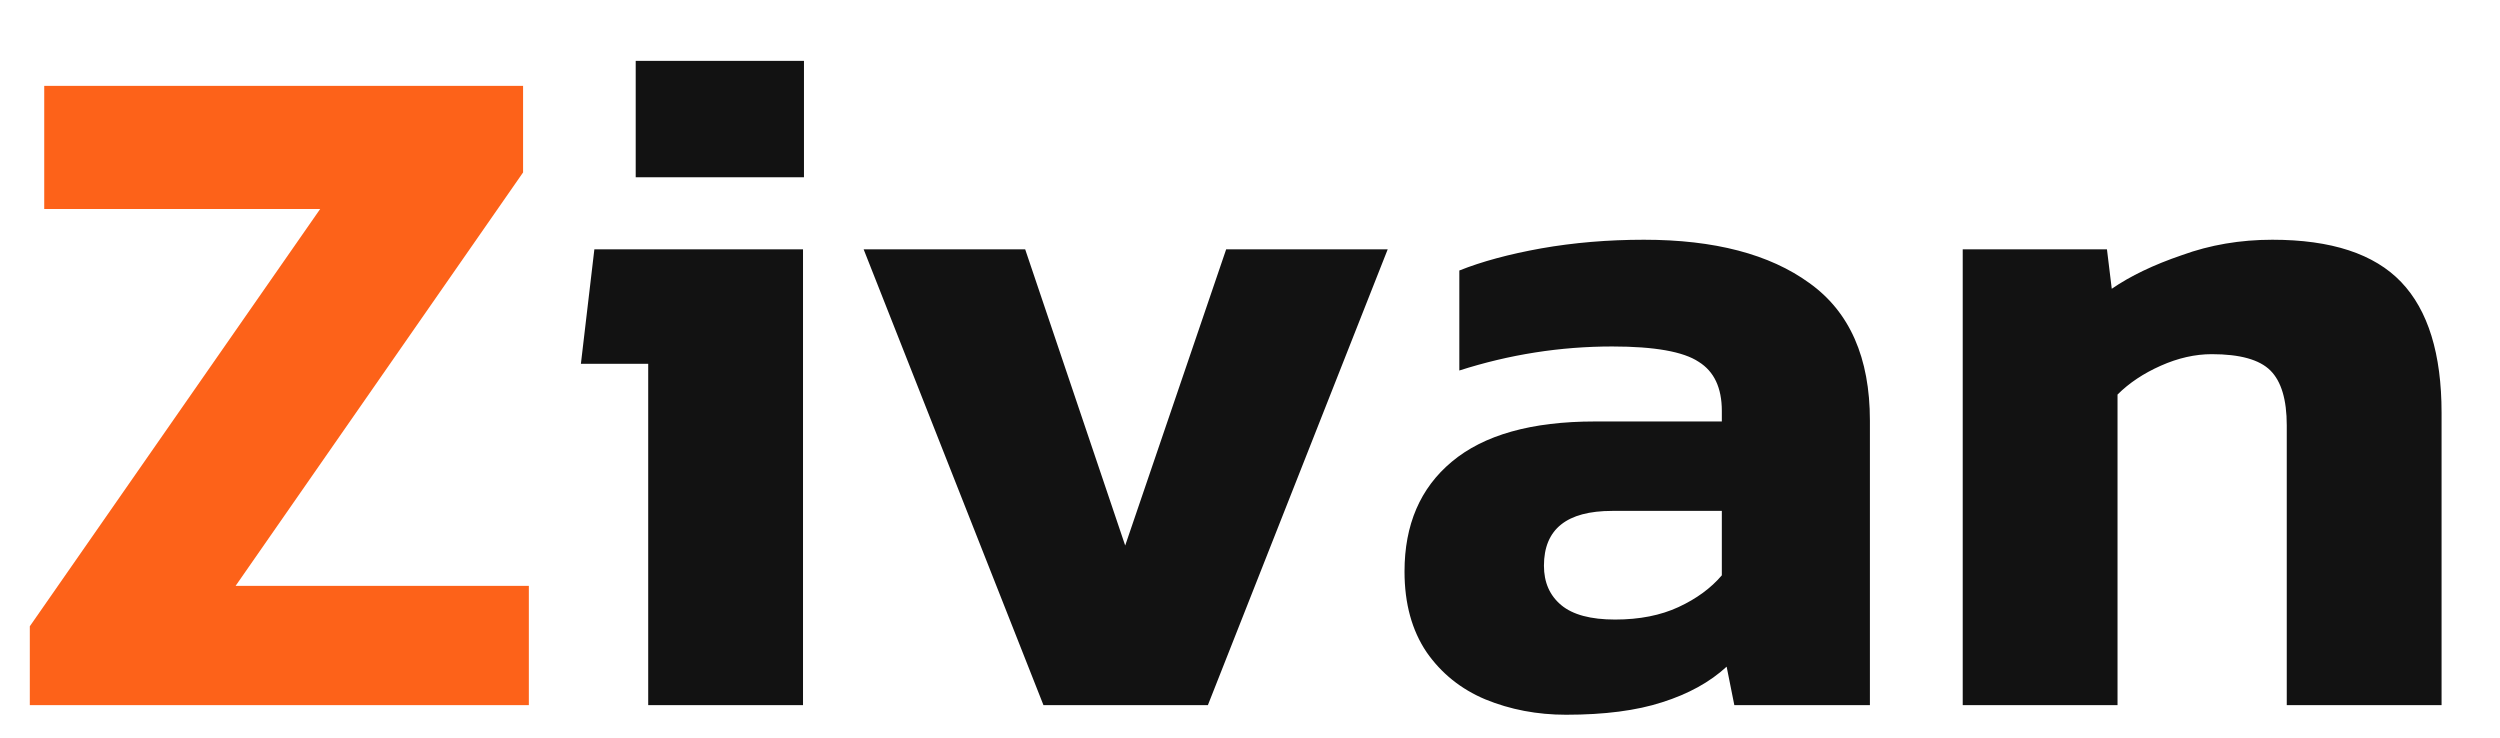
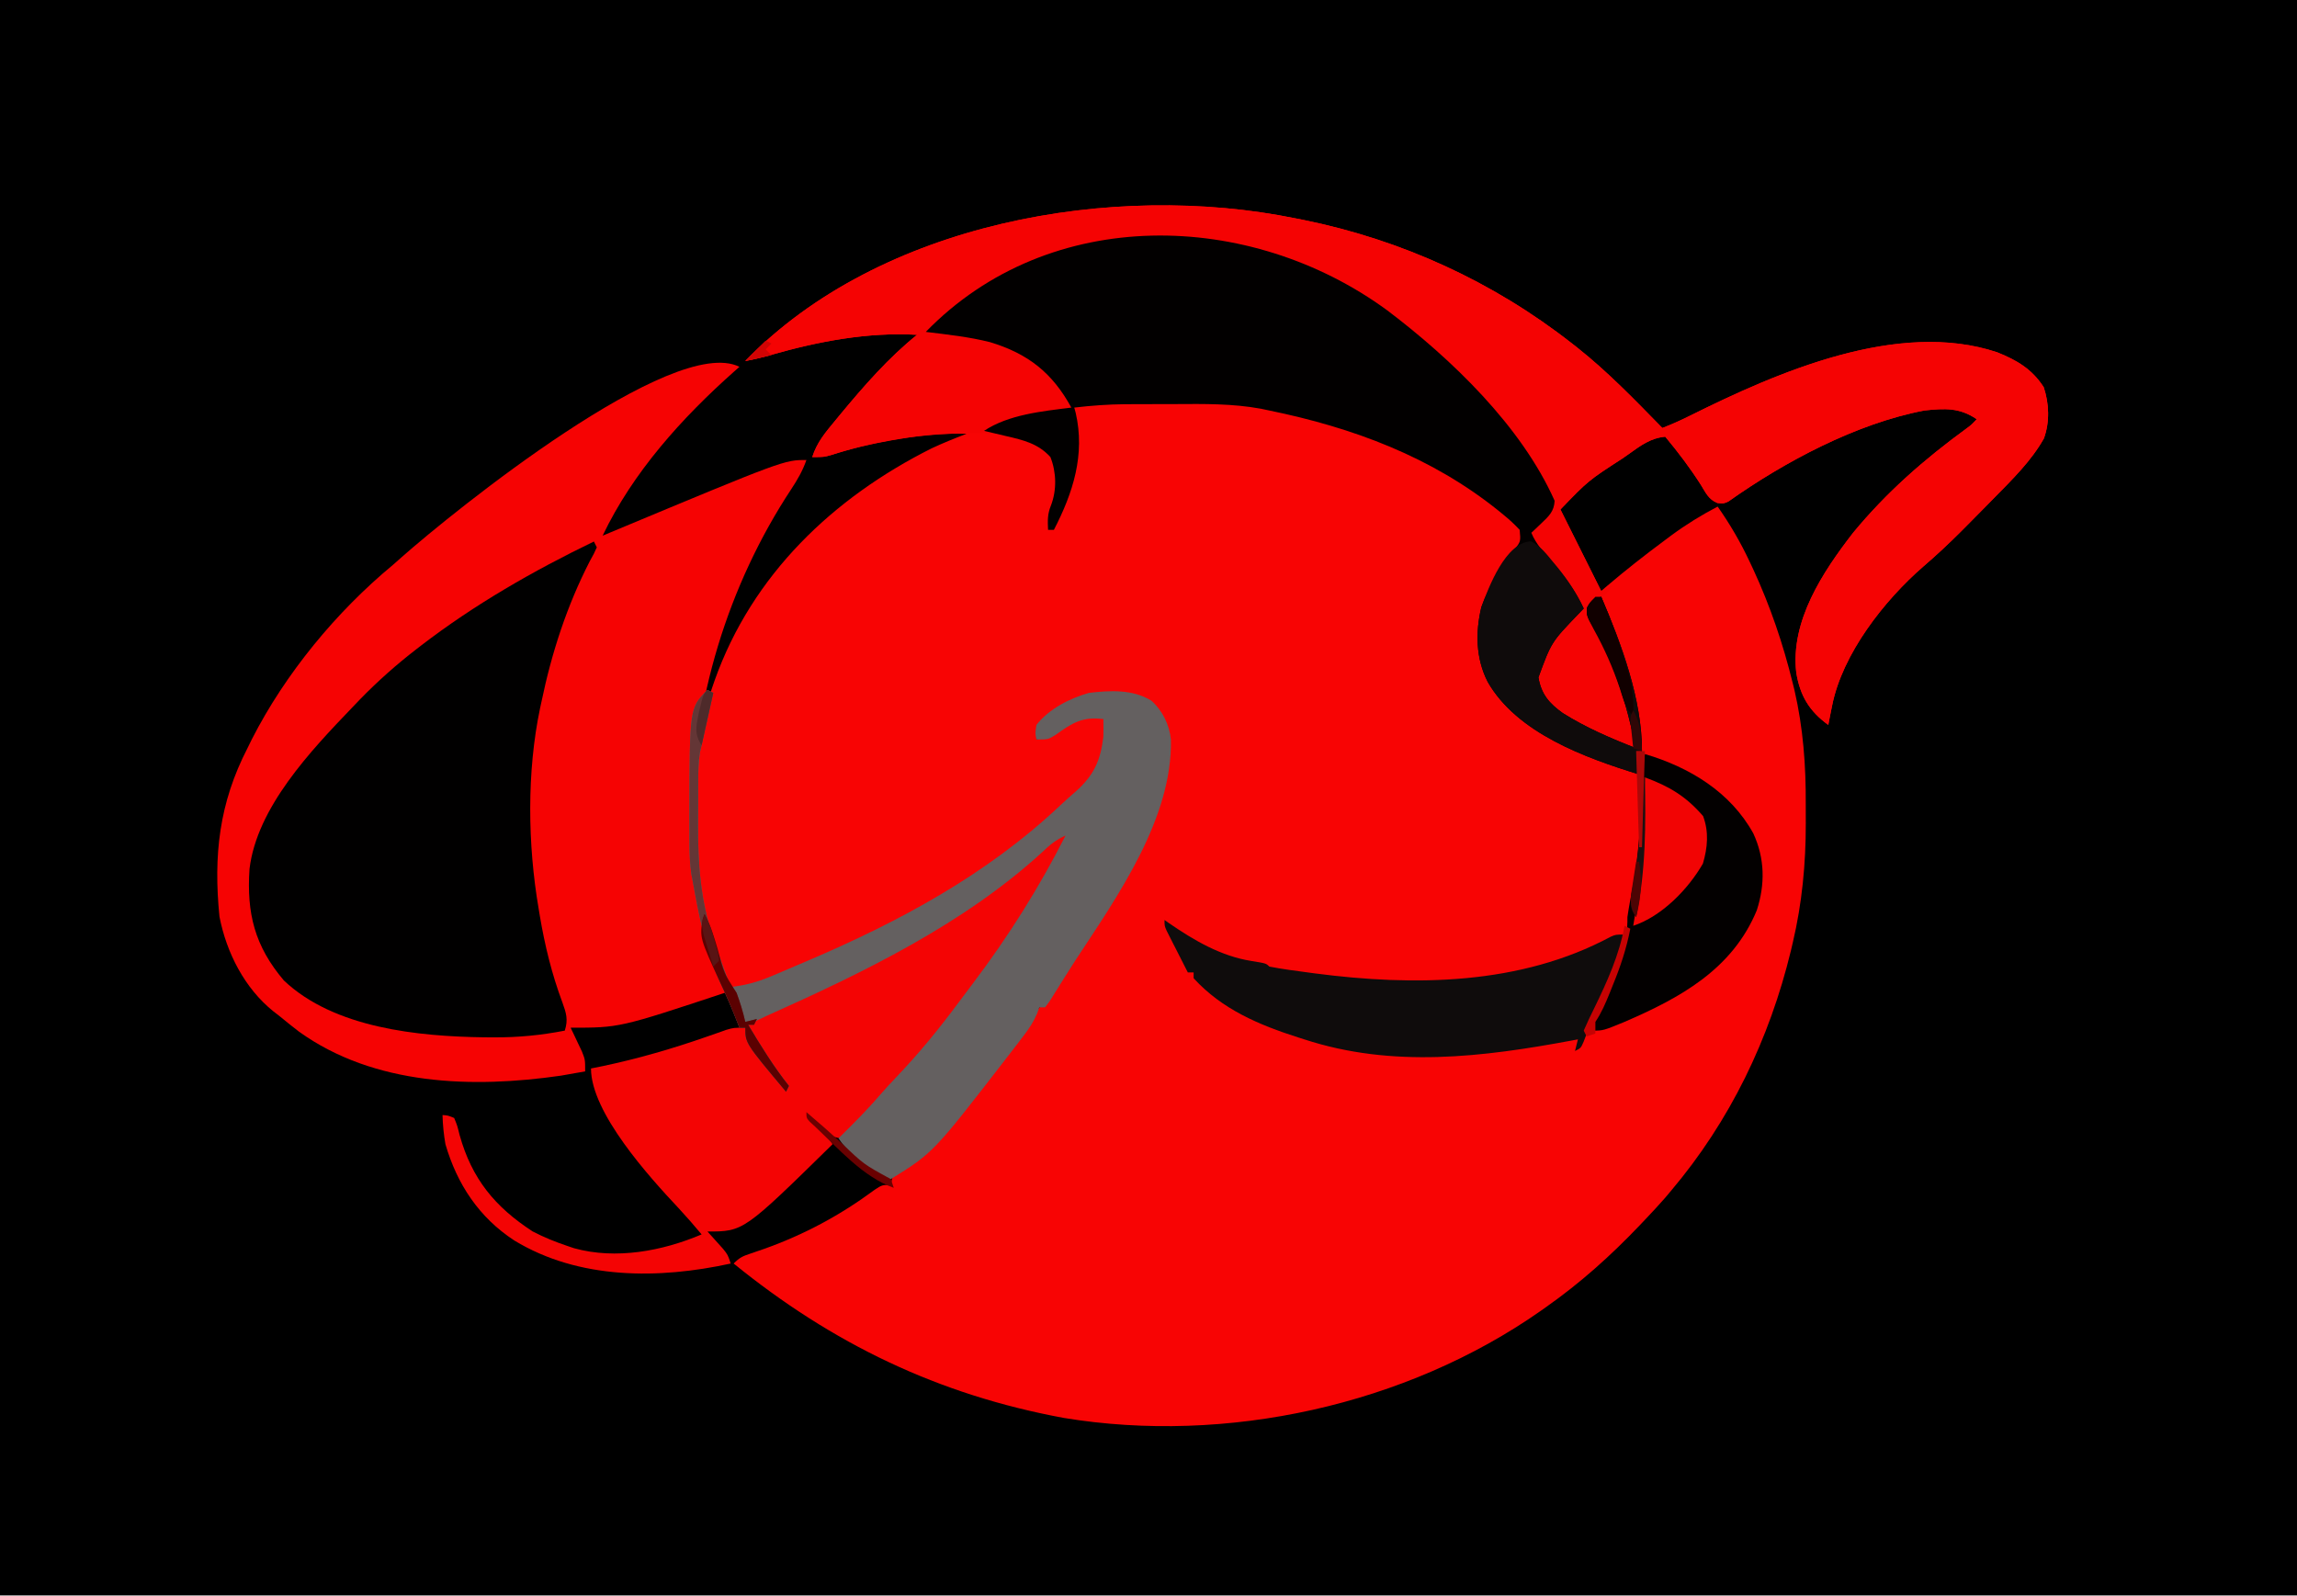
- <svg xmlns="http://www.w3.org/2000/svg" width="78" height="23" viewBox="0 0 78 23" fill="none">
-   <path d="M0.93 22V19.54L9.99 6.52H1.38V2.68H16.32V5.38L7.35 18.28H16.5V22H0.93Z" fill="#FD6219" />
-   <path d="M19.834 5.53V1.9H25.084V5.53H19.834ZM20.224 22V11.35H18.124L18.544 7.78H25.054V22H20.224ZM32.556 22L26.946 7.78H31.986L35.106 17.02L38.256 7.78H43.296L37.686 22H32.556ZM48.861 22.3C47.961 22.3 47.121 22.14 46.341 21.82C45.581 21.5 44.971 21.01 44.511 20.35C44.051 19.67 43.821 18.83 43.821 17.83C43.821 16.37 44.311 15.23 45.291 14.41C46.291 13.57 47.781 13.15 49.761 13.15H53.721V12.82C53.721 12.1 53.481 11.59 53.001 11.29C52.521 10.97 51.621 10.81 50.301 10.81C48.681 10.81 47.091 11.06 45.531 11.56V8.44C46.231 8.16 47.081 7.93 48.081 7.75C49.101 7.57 50.171 7.48 51.291 7.48C53.491 7.48 55.211 7.93 56.451 8.83C57.711 9.73 58.341 11.16 58.341 13.12V22H54.111L53.871 20.8C53.351 21.28 52.681 21.65 51.861 21.91C51.061 22.17 50.061 22.3 48.861 22.3ZM50.391 19.33C51.151 19.33 51.811 19.2 52.371 18.94C52.931 18.68 53.381 18.35 53.721 17.95V15.94H50.301C48.881 15.94 48.171 16.51 48.171 17.65C48.171 18.17 48.351 18.58 48.711 18.88C49.071 19.18 49.631 19.33 50.391 19.33ZM61.237 22V7.78H65.737L65.887 9.01C66.467 8.61 67.197 8.26 68.077 7.96C68.957 7.64 69.897 7.48 70.897 7.48C72.737 7.48 74.077 7.92 74.917 8.8C75.757 9.68 76.177 11.04 76.177 12.88V22H71.347V13.27C71.347 12.47 71.177 11.9 70.837 11.56C70.497 11.22 69.887 11.05 69.007 11.05C68.487 11.05 67.957 11.17 67.417 11.41C66.877 11.65 66.427 11.95 66.067 12.31V22H61.237Z" fill="#121212" />
+ <svg xmlns="http://www.w3.org/2000/svg" version="1.1" width="789" height="548">
+   <path d="M0 0 C260.37 0 520.74 0 789 0 C789 180.84 789 361.68 789 548 C528.63 548 268.26 548 0 548 C0 367.16 0 186.32 0 0 Z " fill="#000000" transform="translate(0,0)" />
+   <path d="M0 0 C0.916 0.182 1.833 0.364 2.777 0.551 C36.517 7.41 67.922 21.767 95 43 C95.535 43.418 96.07 43.836 96.622 44.267 C107.219 52.645 116.566 62.359 126 72 C129.304 70.718 132.478 69.312 135.641 67.715 C165.523 52.859 207.012 34.671 241 46 C247.762 48.703 253 51.771 257 58 C258.886 63.658 259.114 69.901 257.082 75.555 C252.732 83.337 246.198 89.677 240 96 C239.281 96.734 238.561 97.469 237.82 98.226 C235.471 100.616 233.113 102.998 230.75 105.375 C230.006 106.124 229.262 106.873 228.495 107.645 C224.381 111.746 220.181 115.684 215.772 119.467 C202.21 131.201 187.837 149.583 184.312 167.375 C184.061 168.62 183.81 169.865 183.551 171.148 C183.369 172.089 183.187 173.03 183 174 C176.471 169.252 173.307 164 172 156 C169.981 138.258 181.081 121.483 191.52 108.008 C202.989 94.1 215.925 82.793 230.463 72.186 C232.144 70.941 232.144 70.941 234 69 C228.099 64.951 222.953 65.252 216 66 C192.606 70.448 167.873 83.659 148.706 97.243 C147 98 147 98 144.899 97.774 C141.893 96.549 140.926 94.281 139.25 91.562 C135.521 85.71 131.435 80.331 127 75 C121.887 75.482 118.562 78.045 114.5 80.938 C113.455 81.67 113.455 81.67 112.388 82.418 C100.553 90.079 100.553 90.079 91 100 C91.318 100.635 91.635 101.27 91.962 101.924 C96.308 110.616 100.654 119.308 105 128 C105.969 127.161 105.969 127.161 106.957 126.305 C113.36 120.857 119.937 115.698 126.688 110.688 C127.47 110.101 128.253 109.515 129.06 108.912 C134.162 105.157 139.387 101.936 145 99 C149.233 105.035 152.801 111.144 155.938 117.812 C156.58 119.177 156.58 119.177 157.235 120.568 C163.08 133.236 167.494 146.204 170.812 159.75 C171.008 160.54 171.203 161.33 171.404 162.145 C174.381 175.07 175.337 188.003 175.261 201.227 C175.25 203.433 175.261 205.639 175.273 207.846 C175.288 221.662 173.995 235.279 170.812 248.75 C170.49 250.127 170.49 250.127 170.161 251.531 C162.789 281.945 149.243 310.061 129 334 C127.964 335.232 127.964 335.232 126.906 336.488 C124.663 339.055 122.351 341.532 120 344 C119.415 344.617 118.83 345.235 118.228 345.871 C108.231 356.358 97.856 365.665 86 374 C85.428 374.406 84.856 374.812 84.266 375.231 C37.964 407.696 -23.792 421.231 -79.562 412.039 C-122.696 404.086 -159.078 386.543 -193 359 C-190.935 356.935 -189.94 356.487 -187.246 355.59 C-186.482 355.327 -185.719 355.064 -184.932 354.793 C-183.697 354.37 -183.697 354.37 -182.438 353.938 C-168.633 349.009 -156.309 342.368 -144.539 333.652 C-142 332 -142 332 -139 332 C-138.894 331.396 -138.789 330.793 -138.68 330.171 C-137.536 326.518 -134.322 324.583 -131.438 322.25 C-130.149 321.175 -128.863 320.099 -127.578 319.02 C-126.957 318.5 -126.337 317.98 -125.697 317.444 C-118.584 311.393 -112.768 304.307 -107 297 C-106.444 296.299 -105.888 295.598 -105.315 294.876 C-103.454 292.526 -101.601 290.171 -99.75 287.812 C-99.159 287.064 -98.569 286.316 -97.96 285.545 C-94.739 281.415 -91.8 277.254 -89.149 272.733 C-88 271 -88 271 -86.548 269.559 C-84.677 267.675 -83.382 265.665 -81.961 263.422 C-81.385 262.516 -80.809 261.611 -80.216 260.678 C-79.305 259.229 -79.305 259.229 -78.375 257.75 C-77.745 256.752 -77.116 255.754 -76.467 254.726 C-74.639 251.821 -72.819 248.911 -71 246 C-70.558 245.297 -70.116 244.594 -69.66 243.87 C-49.553 212.699 -49.553 212.699 -44 177 C-45.192 172.131 -46.948 168.148 -51.312 165.438 C-58.77 162.476 -67.564 162.42 -74.977 165.469 C-82.184 168.773 -82.184 168.773 -88 174 C-88.722 176.606 -88.722 176.606 -89 179 C-85 177.417 -81.594 175.774 -78.062 173.312 C-73.859 170.579 -70.942 170.48 -66 171 C-65.67 171.33 -65.34 171.66 -65 172 C-65.016 173.969 -65.016 173.969 -65.25 176.5 C-65.317 177.315 -65.384 178.129 -65.453 178.969 C-67.079 187.978 -70.157 193.076 -76.812 199.375 C-77.955 200.482 -77.955 200.482 -79.121 201.612 C-107.945 229.155 -144.478 246.537 -180.938 261.625 C-181.772 261.98 -182.606 262.335 -183.466 262.701 C-186.68 264.005 -189.4 264.957 -192.871 265.207 C-196.385 263.215 -197.011 259.724 -198.125 256.062 C-198.378 255.283 -198.631 254.504 -198.892 253.702 C-199.39 252.157 -199.879 250.61 -200.358 249.06 C-200.868 247.423 -201.416 245.797 -201.977 244.176 C-206.056 232.041 -206.352 219.047 -206.316 206.366 C-206.313 204.067 -206.336 201.77 -206.361 199.471 C-206.419 186.246 -204.677 173.546 -200.312 161 C-200.058 160.259 -199.804 159.517 -199.542 158.753 C-186.639 122.43 -158.883 95.981 -125 79 C-121.066 77.161 -117.057 75.547 -113 74 C-120.802 73.759 -128.131 74.402 -135.812 75.75 C-136.857 75.928 -137.901 76.105 -138.978 76.288 C-145.95 77.517 -152.65 79.086 -159.391 81.266 C-162 82 -162 82 -166 82 C-164.438 77.009 -161.471 73.522 -158.188 69.562 C-157.614 68.865 -157.04 68.167 -156.448 67.448 C-148.341 57.683 -139.922 47.973 -130 40 C-146.905 39.018 -163.986 42.276 -180.164 46.914 C-183.112 47.749 -185.988 48.464 -189 49 C-142.875 1.355 -62.76 -12.8 0 0 Z " fill="#F80404" transform="translate(445,75)" />
+   <path d="M0 0 C-0.594 0.522 -1.189 1.044 -1.801 1.582 C-19.695 17.472 -36.597 36.167 -47 58 C-45.733 57.468 -45.733 57.468 -44.441 56.926 C15.327 32 15.327 32 23 32 C21.721 35.664 19.964 38.728 17.827 41.958 C-4.005 75.042 -16.206 115.076 -16.25 154.625 C-16.251 155.336 -16.253 156.047 -16.254 156.78 C-16.25 167.192 -15.638 176.886 -13 187 C-12.772 188.114 -12.544 189.227 -12.309 190.375 C-10.865 197.368 -8.696 203.813 -5.988 210.418 C-5 213 -5 213 -5 215 C-41.192 227 -41.192 227 -58 227 C-57.639 227.748 -57.278 228.495 -56.906 229.266 C-56.442 230.25 -55.978 231.235 -55.5 232.25 C-55.036 233.225 -54.572 234.199 -54.094 235.203 C-53 238 -53 238 -53 242 C-54.77 242.318 -56.541 242.629 -58.312 242.938 C-59.299 243.112 -60.285 243.286 -61.301 243.465 C-91.662 247.857 -125.418 246.902 -151.262 228.379 C-153.551 226.634 -155.778 224.83 -158 223 C-158.692 222.466 -159.384 221.933 -160.098 221.383 C-170.005 213.403 -176.194 201.258 -178.613 188.855 C-180.722 167.832 -178.739 149.888 -169 131 C-168.499 129.978 -167.997 128.956 -167.48 127.902 C-156.015 105.389 -138.442 84.084 -119 68 C-118.023 67.135 -117.046 66.27 -116.039 65.379 C-98.266 49.668 -22.726 -11.363 0 0 Z " fill="#F60303" transform="translate(254,126)" />
+   <path d="M0 0 C0.916 0.182 1.833 0.364 2.777 0.551 C36.517 7.41 67.922 21.767 95 43 C95.535 43.418 96.07 43.836 96.622 44.267 C107.219 52.645 116.566 62.359 126 72 C129.304 70.718 132.478 69.312 135.641 67.715 C165.523 52.859 207.012 34.671 241 46 C247.762 48.703 253 51.771 257 58 C258.886 63.658 259.114 69.901 257.082 75.555 C252.732 83.337 246.198 89.677 240 96 C239.281 96.734 238.561 97.469 237.82 98.226 C235.471 100.616 233.113 102.998 230.75 105.375 C230.006 106.124 229.262 106.873 228.495 107.645 C224.381 111.746 220.181 115.684 215.772 119.467 C202.21 131.201 187.837 149.583 184.312 167.375 C184.061 168.62 183.81 169.865 183.551 171.148 C183.369 172.089 183.187 173.03 183 174 C176.471 169.252 173.307 164 172 156 C169.981 138.258 181.081 121.483 191.52 108.008 C202.989 94.1 215.925 82.793 230.463 72.186 C232.144 70.941 232.144 70.941 234 69 C228.099 64.951 222.953 65.252 216 66 C192.606 70.448 167.873 83.659 148.706 97.243 C147 98 147 98 144.899 97.774 C141.893 96.549 140.926 94.281 139.25 91.562 C135.521 85.71 131.435 80.331 127 75 C121.887 75.482 118.562 78.045 114.5 80.938 C113.455 81.67 113.455 81.67 112.388 82.418 C100.553 90.079 100.553 90.079 91 100 C91.318 100.635 91.635 101.27 91.962 101.924 C96.308 110.616 100.654 119.308 105 128 C106.32 127.34 107.64 126.68 109 126 C106.79 129.374 104.536 131.089 101 133 C101.603 137.631 103.586 141.314 105.75 145.375 C111.779 157.1 115.513 168.836 117 182 C110.289 180.565 104.317 177.87 98.25 174.75 C97.169 174.213 97.169 174.213 96.067 173.664 C90.414 170.676 85.9 166.8 83 161 C81.977 153.988 84.931 149.566 89 144 C91.889 140.556 94.892 137.247 98 134 C94.797 126.961 90.213 121.508 85.015 115.875 C81 111.418 81 111.418 81 107 C82.717 105.086 84.599 103.531 86.566 101.879 C88.232 100.091 88.232 100.091 87.992 97.715 C86.68 94.123 84.72 91.126 82.562 88 C81.89 87.012 81.89 87.012 81.205 86.004 C56.618 50.226 22.144 16.625 -22.062 8 C-57.609 2.132 -90.23 11.907 -119.062 32.562 C-122.678 35.106 -122.678 35.106 -126 38 C-124.779 38.159 -123.559 38.317 -122.301 38.48 C-106.927 40.603 -91.393 43.818 -80.984 56.445 C-77 62.236 -77 62.236 -77 65 C-77.605 65.141 -78.209 65.282 -78.833 65.427 C-81.597 66.074 -84.361 66.724 -87.125 67.375 C-88.076 67.597 -89.028 67.818 -90.008 68.047 C-94.756 69.168 -99.402 70.344 -104 72 C-103.34 72.66 -102.68 73.32 -102 74 C-103.31 73.954 -104.619 73.907 -105.969 73.859 C-124.223 73.42 -141.976 75.634 -159.391 81.266 C-162 82 -162 82 -166 82 C-164.438 77.009 -161.471 73.522 -158.188 69.562 C-157.614 68.865 -157.04 68.167 -156.448 67.448 C-148.341 57.683 -139.922 47.973 -130 40 C-146.905 39.018 -163.986 42.276 -180.164 46.914 C-183.112 47.749 -185.988 48.464 -189 49 C-142.875 1.355 -62.76 -12.8 0 0 Z " fill="#F50303" transform="translate(445,75)" />
+   <path d="M0 0 C0.495 0.99 0.495 0.99 1 2 C0.066 4.082 0.066 4.082 -1.438 6.812 C-9.267 22.053 -14.523 38.255 -18 55 C-18.164 55.754 -18.327 56.509 -18.496 57.286 C-23.076 79.116 -22.753 104.039 -19 126 C-18.871 126.786 -18.742 127.571 -18.609 128.38 C-16.878 138.667 -14.491 148.481 -10.843 158.266 C-9.488 161.984 -8.792 164.222 -10 168 C-18.159 169.588 -26.003 170.357 -34.312 170.312 C-35.432 170.308 -36.551 170.303 -37.705 170.298 C-60.238 169.988 -89.168 167.181 -106.48 150.789 C-116.542 138.943 -119.309 127.664 -118.297 112.487 C-115.768 91.327 -97.251 71.851 -83 57 C-82.091 56.05 -81.182 55.1 -80.246 54.121 C-74.184 47.921 -67.864 42.294 -61 37 C-60.454 36.578 -59.908 36.155 -59.345 35.72 C-41.047 21.658 -20.761 10.027 0 0 Z " fill="#010000" transform="translate(204,186)" />
+   <path d="M0 0 C22.036 16.675 46.068 39.744 57.46 65.375 C57.305 69.01 55.465 70.698 52.897 73.125 C52.257 73.739 51.616 74.352 50.956 74.984 C50.462 75.443 49.969 75.902 49.46 76.375 C51.123 80.391 53.929 83.352 56.772 86.562 C61.071 91.51 64.666 96.402 67.46 102.375 C66.796 103.065 66.132 103.754 65.448 104.465 C56.333 113.964 56.333 113.964 51.897 126.062 C52.877 131.833 55.618 134.993 60.272 138.312 C68.11 143.255 76.844 147.021 85.46 150.375 C82.082 135.163 77.792 119.795 69.429 106.504 C68.46 104.375 68.46 104.375 68.554 102.215 C69.735 99.816 71.015 99.321 73.46 98.375 C80.432 114.62 87.46 133.487 87.46 151.375 C86.8 151.375 86.14 151.375 85.46 151.375 C85.79 152.035 86.12 152.695 86.46 153.375 C86.5 155.375 86.503 157.375 86.46 159.375 C68.055 153.686 44.535 145.229 34.46 127.562 C30.378 119.554 30.233 110.617 32.261 101.953 C34.919 94.461 38.908 88.433 43.667 82.152 C45.822 79.366 45.822 79.366 45.46 75.375 C43.671 73.458 41.982 71.888 39.96 70.25 C39.379 69.771 38.798 69.293 38.199 68.8 C15.154 50.273 -11.87 40.256 -40.54 34.375 C-41.967 34.074 -41.967 34.074 -43.423 33.766 C-53.164 31.976 -62.903 32.106 -72.77 32.169 C-75.732 32.188 -78.693 32.19 -81.655 32.189 C-83.569 32.194 -85.482 32.2 -87.396 32.207 C-88.266 32.208 -89.136 32.209 -90.032 32.21 C-95.917 32.255 -101.695 32.695 -107.54 33.375 C-107.381 33.957 -107.223 34.54 -107.059 35.14 C-103.719 49.519 -107.975 62.692 -114.54 75.375 C-115.2 75.375 -115.86 75.375 -116.54 75.375 C-116.685 72.263 -116.764 69.912 -115.552 67.012 C-113.521 61.72 -113.651 55.62 -115.728 50.375 C-119.914 45.755 -125.001 44.531 -130.853 43.188 C-131.593 43.01 -132.334 42.833 -133.097 42.65 C-134.909 42.218 -136.724 41.795 -138.54 41.375 C-130.08 35.735 -118.448 34.626 -108.54 33.375 C-115.054 21.446 -123.402 14.844 -136.478 10.895 C-143.692 9.076 -151.167 8.279 -158.54 7.375 C-115.932 -36.44 -47.094 -34.52 0 0 Z " fill="#020000" transform="translate(476.54,106.625)" />
+   <path d="M0 0 C0.33 0.66 0.66 1.32 1 2 C-0.263 4.856 -1.594 7.563 -3.062 10.312 C-3.511 11.156 -3.959 11.999 -4.421 12.867 C-19.74 41.037 -40.264 67.05 -62.323 90.226 C-64.999 93.057 -67.625 95.934 -70.25 98.812 C-74.8 103.8 -74.8 103.8 -77 106 C-80.62 105.708 -82.324 104.004 -84.75 101.438 C-85.364 100.797 -85.977 100.156 -86.609 99.496 C-87.068 99.002 -87.527 98.509 -88 98 C-87.59 98.471 -87.18 98.941 -86.758 99.426 C-85.95 100.36 -85.95 100.36 -85.125 101.312 C-84.591 101.927 -84.058 102.542 -83.508 103.176 C-82 105 -82 105 -80 108 C-110.585 138 -110.585 138 -123 138 C-122.259 138.814 -122.259 138.814 -121.504 139.645 C-120.863 140.36 -120.223 141.075 -119.562 141.812 C-118.605 142.874 -118.605 142.874 -117.629 143.957 C-116 146 -116 146 -115 149 C-139.681 154.409 -167.112 154.582 -189.309 141.103 C-201.439 133.19 -208.988 121.781 -213 108 C-213.578 104.659 -213.916 101.389 -214 98 C-212.117 98.133 -212.117 98.133 -210 99 C-208.945 101.555 -208.945 101.555 -208.125 104.875 C-203.907 119.943 -195.992 129.557 -183 138 C-179.094 140.017 -175.168 141.609 -171 143 C-170.277 143.245 -169.554 143.49 -168.809 143.742 C-154.423 147.727 -138.468 144.717 -125 139 C-128.908 134.38 -128.908 134.38 -132.98 129.906 C-142.947 119.305 -163 97.18 -163 82 C-161.725 81.743 -160.45 81.487 -159.137 81.223 C-146.718 78.614 -134.816 75.147 -122.839 70.948 C-121.745 70.567 -120.651 70.186 -119.523 69.793 C-118.068 69.275 -118.068 69.275 -116.583 68.747 C-114 68 -114 68 -110 68 C-108.279 70.425 -106.851 72.718 -105.438 75.312 C-104.669 76.686 -103.897 78.057 -103.121 79.426 C-102.785 80.038 -102.449 80.651 -102.103 81.282 C-100.923 83.12 -99.593 84.513 -98 86 C-98.626 85.047 -99.253 84.095 -99.898 83.113 C-100.724 81.847 -101.55 80.58 -102.375 79.312 C-102.787 78.687 -103.2 78.061 -103.625 77.416 C-105.819 74.036 -107.666 70.833 -109 67 C-104.139 63.507 -99.106 61.126 -93.625 58.75 C-73.259 49.736 -53.461 39.503 -35 27 C-34.331 26.549 -33.662 26.098 -32.973 25.633 C-23.804 19.413 -15.154 12.841 -6.855 5.496 C-4.626 3.547 -2.401 1.727 0 0 Z " fill="#F40404" transform="translate(366,285)" />
+   <path d="M0 0 C0.66 0.33 1.32 0.66 2 1 C1.723 2.241 1.446 3.483 1.16 4.762 C0.794 6.404 0.428 8.046 0.062 9.688 C-0.12 10.504 -0.302 11.321 -0.49 12.162 C-0.667 12.958 -0.845 13.754 -1.027 14.574 C-1.19 15.302 -1.352 16.03 -1.519 16.78 C-1.678 17.513 -1.837 18.245 -2 19 C-2.182 19.755 -2.363 20.509 -2.55 21.287 C-3.134 24.807 -3.162 28.279 -3.168 31.836 C-3.171 32.592 -3.175 33.349 -3.178 34.128 C-3.183 35.73 -3.185 37.332 -3.185 38.934 C-3.187 41.333 -3.206 43.731 -3.225 46.129 C-3.276 59.425 -2.421 72.256 1.938 84.938 C2.19 85.709 2.442 86.481 2.701 87.275 C4.337 92.234 6.141 97.121 8 102 C13.047 101.451 17.198 100.316 21.867 98.34 C22.499 98.074 23.132 97.809 23.783 97.536 C25.818 96.678 27.847 95.809 29.875 94.938 C31.283 94.339 32.691 93.74 34.098 93.141 C65.815 79.612 95.803 63.546 121.094 39.719 C122.914 38.016 124.765 36.343 126.656 34.719 C132.779 29.232 135.042 24.162 136 16 C136.035 14 136.044 12 136 10 C128.839 9.054 125.296 11.307 119.516 15.469 C117 17 117 17 113 17 C112.562 14.875 112.562 14.875 113 12 C117.36 6.449 124.354 2.926 131 1 C138.296 0.129 146.004 -0.288 152.484 3.656 C156.303 7.042 158.703 11.985 159.203 17.059 C159.737 44.158 140.84 70.87 126.598 92.548 C125.1 94.846 123.635 97.161 122.184 99.488 C121.767 100.153 121.35 100.818 120.921 101.504 C119.836 103.238 118.754 104.974 117.672 106.711 C117.12 107.466 116.568 108.222 116 109 C115.34 109 114.68 109 114 109 C113.606 110.096 113.606 110.096 113.205 111.213 C111.983 114.04 110.591 116.147 108.727 118.59 C107.746 119.88 107.746 119.88 106.745 121.196 C106.045 122.101 105.346 123.005 104.625 123.938 C103.906 124.872 103.187 125.807 102.447 126.771 C77.525 158.974 77.525 158.974 63 168 C59.029 168.016 56.365 165.121 53.438 162.688 C52.487 161.908 51.537 161.128 50.559 160.324 C48.358 158.325 46.664 156.448 45 154 C45.641 153.371 46.281 152.742 46.941 152.094 C51.46 147.622 55.857 143.131 59.98 138.293 C61.575 136.482 63.196 134.73 64.863 132.988 C72.646 124.838 79.622 116.316 86.323 107.259 C88.037 104.95 89.771 102.656 91.508 100.363 C103.533 84.397 113.961 67.827 123 50 C119.674 51.454 117.477 53.299 114.875 55.812 C87.816 80.534 53.369 97.146 20.22 111.982 C18.122 112.944 16.057 113.955 14 115 C18.357 122.255 22.712 129.371 28 136 C27.67 136.66 27.34 137.32 27 138 C13 121.299 13 121.299 13 116 C12.34 116 11.68 116 11 116 C10.769 115.406 10.539 114.811 10.301 114.199 C8.506 109.637 6.622 105.171 4.5 100.75 C-0.541 89.74 -2.847 77.849 -5 66 C-5.174 65.085 -5.348 64.169 -5.528 63.226 C-6.032 59.781 -6.146 56.493 -6.168 53.012 C-6.172 52.355 -6.176 51.699 -6.181 51.023 C-6.19 48.911 -6.19 46.799 -6.188 44.688 C-6.187 43.969 -6.187 43.25 -6.187 42.51 C-6.123 6.123 -6.123 6.123 0 0 Z " fill="#646060" transform="translate(243,237)" />
+   <path d="M0 0 C0.534 0.375 1.067 0.75 1.617 1.137 C10.211 7.039 19.347 12.39 29.75 14.062 C34.895 14.895 34.895 14.895 36 16 C40.488 16.88 45.03 17.455 49.562 18.062 C50.247 18.154 50.932 18.246 51.637 18.341 C85.854 22.812 122.286 22.393 153.256 5.75 C155 5 155 5 158 5 C156.024 13.884 152.598 21.87 148.851 30.111 C147.103 33.99 145.413 37.883 143.938 41.875 C143 44 143 44 141 45 C141.33 43.68 141.66 42.36 142 41 C141.371 41.12 140.743 41.239 140.095 41.363 C109.31 47.105 78.312 50.93 48 41 C47.318 40.783 46.635 40.567 45.932 40.343 C32.494 36.05 19.724 30.681 10 20 C10 19.34 10 18.68 10 18 C9.34 18 8.68 18 8 18 C6.662 15.377 5.329 12.752 4 10.125 C3.618 9.379 3.237 8.632 2.844 7.863 C2.483 7.148 2.122 6.432 1.75 5.695 C1.415 5.035 1.08 4.376 0.734 3.696 C0 2 0 2 0 0 Z " fill="#0F0C0C" transform="translate(400,316)" />
+   <path d="M0 0 C15.3 4.515 29.401 13.019 37.25 27.27 C41.218 35.797 41.343 44.783 38.438 53.688 C30.059 73.954 12.149 83.74 -7 92 C-14.28 95 -14.28 95 -18 95 C-17.347 92.103 -16.437 89.493 -15.258 86.77 C-14.914 85.966 -14.569 85.162 -14.215 84.334 C-13.497 82.672 -12.778 81.011 -12.059 79.35 C-8.661 71.412 -5.84 64.733 -6 56 C-5.471 52.333 -4.748 48.703 -4.062 45.062 C-2.158 34.417 -1.422 23.987 -1.176 13.188 C-1.069 8.727 -0.64 4.415 0 0 Z " fill="#030000" transform="translate(565,259)" />
+   <path d="M0 0 C3.236 1.645 5.269 4.301 7.527 7.062 C8.013 7.645 8.499 8.228 8.999 8.829 C12.627 13.274 15.653 17.852 18.09 23.062 C17.426 23.752 16.762 24.442 16.078 25.152 C6.963 34.651 6.963 34.651 2.527 46.75 C3.507 52.52 6.248 55.68 10.902 59 C18.74 63.942 27.473 67.708 36.09 71.062 C32.712 55.851 28.421 40.482 20.059 27.191 C19.09 25.062 19.09 25.062 19.184 22.902 C20.365 20.504 21.645 20.009 24.09 19.062 C31.062 35.308 38.09 54.175 38.09 72.062 C37.43 72.062 36.77 72.062 36.09 72.062 C36.42 72.722 36.75 73.382 37.09 74.062 C37.13 76.062 37.133 78.063 37.09 80.062 C18.685 74.374 -4.835 65.917 -14.91 48.25 C-19.005 40.217 -19.181 31.207 -17.039 22.535 C-14.587 15.773 -8.752 0.286 0 0 Z " fill="#0F0B0B" transform="translate(525.9102,185.9375)" />
+   <path d="M0 0 C8.418 3.125 14.096 6.485 20 13.312 C22.031 18.77 21.554 24.111 19.938 29.625 C14.876 38.441 5.827 47.724 -4 51 C-3.795 49.748 -3.59 48.497 -3.379 47.207 C-0.949 31.469 -0.304 15.902 0 0 Z " fill="#F20404" transform="translate(565,267)" />
+   <path d="M0 0 C0.66 0.33 1.32 0.66 2 1 C1.723 2.241 1.446 3.483 1.16 4.762 C0.794 6.404 0.428 8.046 0.062 9.688 C-0.12 10.504 -0.302 11.321 -0.49 12.162 C-0.667 12.958 -0.845 13.754 -1.027 14.574 C-1.19 15.302 -1.352 16.03 -1.519 16.78 C-1.678 17.513 -1.837 18.245 -2 19 C-2.182 19.755 -2.363 20.509 -2.55 21.287 C-3.134 24.807 -3.162 28.279 -3.168 31.836 C-3.171 32.592 -3.175 33.349 -3.178 34.128 C-3.183 35.73 -3.185 37.332 -3.185 38.934 C-3.187 41.333 -3.206 43.731 -3.225 46.129 C-3.276 59.425 -2.421 72.256 1.938 84.938 C2.19 85.709 2.442 86.481 2.701 87.275 C3.444 89.526 4.215 91.764 5 94 C5.261 94.75 5.521 95.501 5.79 96.274 C7.277 100.505 7.277 100.505 10 104 C11.215 107.287 12.212 110.586 13 114 C14.98 113.505 14.98 113.505 17 113 C16.67 113.66 16.34 114.32 16 115 C15.34 115 14.68 115 14 115 C18.357 122.255 22.712 129.371 28 136 C27.67 136.66 27.34 137.32 27 138 C13 121.299 13 121.299 13 116 C12.34 116 11.68 116 11 116 C10.769 115.406 10.539 114.811 10.301 114.199 C8.506 109.637 6.622 105.171 4.5 100.75 C-0.541 89.74 -2.847 77.849 -5 66 C-5.174 65.085 -5.348 64.169 -5.528 63.226 C-6.032 59.781 -6.146 56.493 -6.168 53.012 C-6.172 52.355 -6.176 51.699 -6.181 51.023 C-6.19 48.911 -6.19 46.799 -6.188 44.688 C-6.187 43.969 -6.187 43.25 -6.187 42.51 C-6.123 6.123 -6.123 6.123 0 0 Z " fill="#643636" transform="translate(243,237)" />
+   <path d="M0 0 C0.66 0 1.32 0 2 0 C5.439 8.012 8.486 16.046 10.875 24.438 C11.09 25.17 11.305 25.902 11.526 26.656 C12.876 31.574 13.195 35.902 13 41 C10.247 38.247 9.553 34.996 8.375 31.375 C6.001 24.282 3.07 17.725 -0.547 11.179 C-3.035 6.539 -3.035 6.539 -2.848 3.676 C-2 2 -2 2 0 0 Z " fill="#110000" transform="translate(548,205)" />
+   <path d="M0 0 C2.115 3.769 3.262 7.822 4.5 11.938 C6.576 20.111 6.576 20.111 11 27 C12.215 30.287 13.212 33.586 14 37 C15.98 36.505 15.98 36.505 18 36 C17.67 36.66 17.34 37.32 17 38 C16.34 38 15.68 38 15 38 C19.357 45.255 23.712 52.371 29 59 C28.67 59.66 28.34 60.32 28 61 C14 44.299 14 44.299 14 39 C13.34 39 12.68 39 12 39 C11.769 38.406 11.539 37.811 11.301 37.199 C9.506 32.637 7.622 28.171 5.5 23.75 C-1.681 8.118 -1.681 8.118 -0.602 1.59 C-0.403 1.065 -0.205 0.541 0 0 Z " fill="#5B0101" transform="translate(242,314)" />
+   <path d="M0 0 C0.33 0 0.66 0 1 0 C1.329 16.296 1.347 32.001 -2 48 C-4.144 45.121 -3.97 43.721 -3.574 40.078 C-3.287 38.467 -2.991 36.858 -2.688 35.25 C-0.68 23.542 -0.278 11.857 0 0 Z " fill="#1A1111" transform="translate(564,267)" />
+   <path d="M0 0 C0.66 0.33 1.32 0.66 2 1 C0.672 7.818 -1.361 13.959 -4 20.375 C-4.356 21.263 -4.712 22.151 -5.078 23.066 C-6.526 26.637 -7.854 29.781 -10 33 C-10 34.32 -10 35.64 -10 37 C-11.485 37.495 -11.485 37.495 -13 38 C-13.33 37.34 -13.66 36.68 -14 36 C-12.861 33.36 -11.661 30.817 -10.375 28.25 C-5.979 19.21 -1.753 9.966 0 0 Z " fill="#C60202" transform="translate(558,318)" />
+   <path d="M0 0 C4.025 3.412 7.977 6.881 11.875 10.438 C19.678 17.923 19.678 17.923 29 23 C29.33 23.99 29.66 24.98 30 26 C19.455 22.262 11.04 12.575 3 5 C2.39 4.439 1.781 3.879 1.152 3.301 C0 2 0 2 0 0 Z " fill="#6A0101" transform="translate(277,382)" />
+   <path d="M0 0 C0.99 0 1.98 0 3 0 C2.67 10.89 2.34 21.78 2 33 C1.67 33 1.34 33 1 33 C0.67 22.11 0.34 11.22 0 0 Z " fill="#AC0808" transform="translate(562,258)" />
+   <path d="M0 0 C0.66 0.33 1.32 0.66 2 1 C0.68 6.94 -0.64 12.88 -2 19 C-4.61 15.085 -3.865 12.382 -3 8 C-1.446 1.446 -1.446 1.446 0 0 Z " fill="#4E2A2A" transform="translate(243,237)" />
+   <path d="M0 0 C1.801 3.271 2.81 6.517 3.75 10.125 C4.175 11.707 4.175 11.707 4.609 13.32 C4.738 14.205 4.867 15.089 5 16 C4.34 16.66 3.68 17.32 3 18 C2.3 15.754 1.616 13.503 0.938 11.25 C0.555 9.997 0.172 8.744 -0.223 7.453 C-0.927 4.326 -1.167 2.905 0 0 Z " fill="#591414" transform="translate(242,314)" />
+   <path d="M0 0 C0.33 0 0.66 0 1 0 C2.108 6.867 1.701 12.267 0 19 C-2.671 15.161 -1.841 11.601 -1.125 7.25 C-1.021 6.553 -0.916 5.855 -0.809 5.137 C-0.55 3.423 -0.277 1.711 0 0 Z " fill="#4D0404" transform="translate(562,296)" />
+   <path d="M0 0 C1.793 3.119 2.343 5.677 2.625 9.25 C2.7 10.142 2.775 11.034 2.852 11.953 C2.925 12.966 2.925 12.966 3 14 C2.01 13.67 1.02 13.34 0 13 C-0.195 11.209 -0.381 9.417 -0.562 7.625 C-0.667 6.627 -0.771 5.63 -0.879 4.602 C-1 2 -1 2 0 0 Z " fill="#2F0707" transform="translate(561,244)" />
+   <path d="M0 0 C0.66 0.33 1.32 0.66 2 1 C1.34 1.66 0.68 2.32 0 3 C0.66 3.66 1.32 4.32 2 5 C-0.97 5.66 -3.94 6.32 -7 7 C-4.667 4.667 -2.333 2.333 0 0 Z " fill="#D10303" transform="translate(263,117)" />
</svg>
